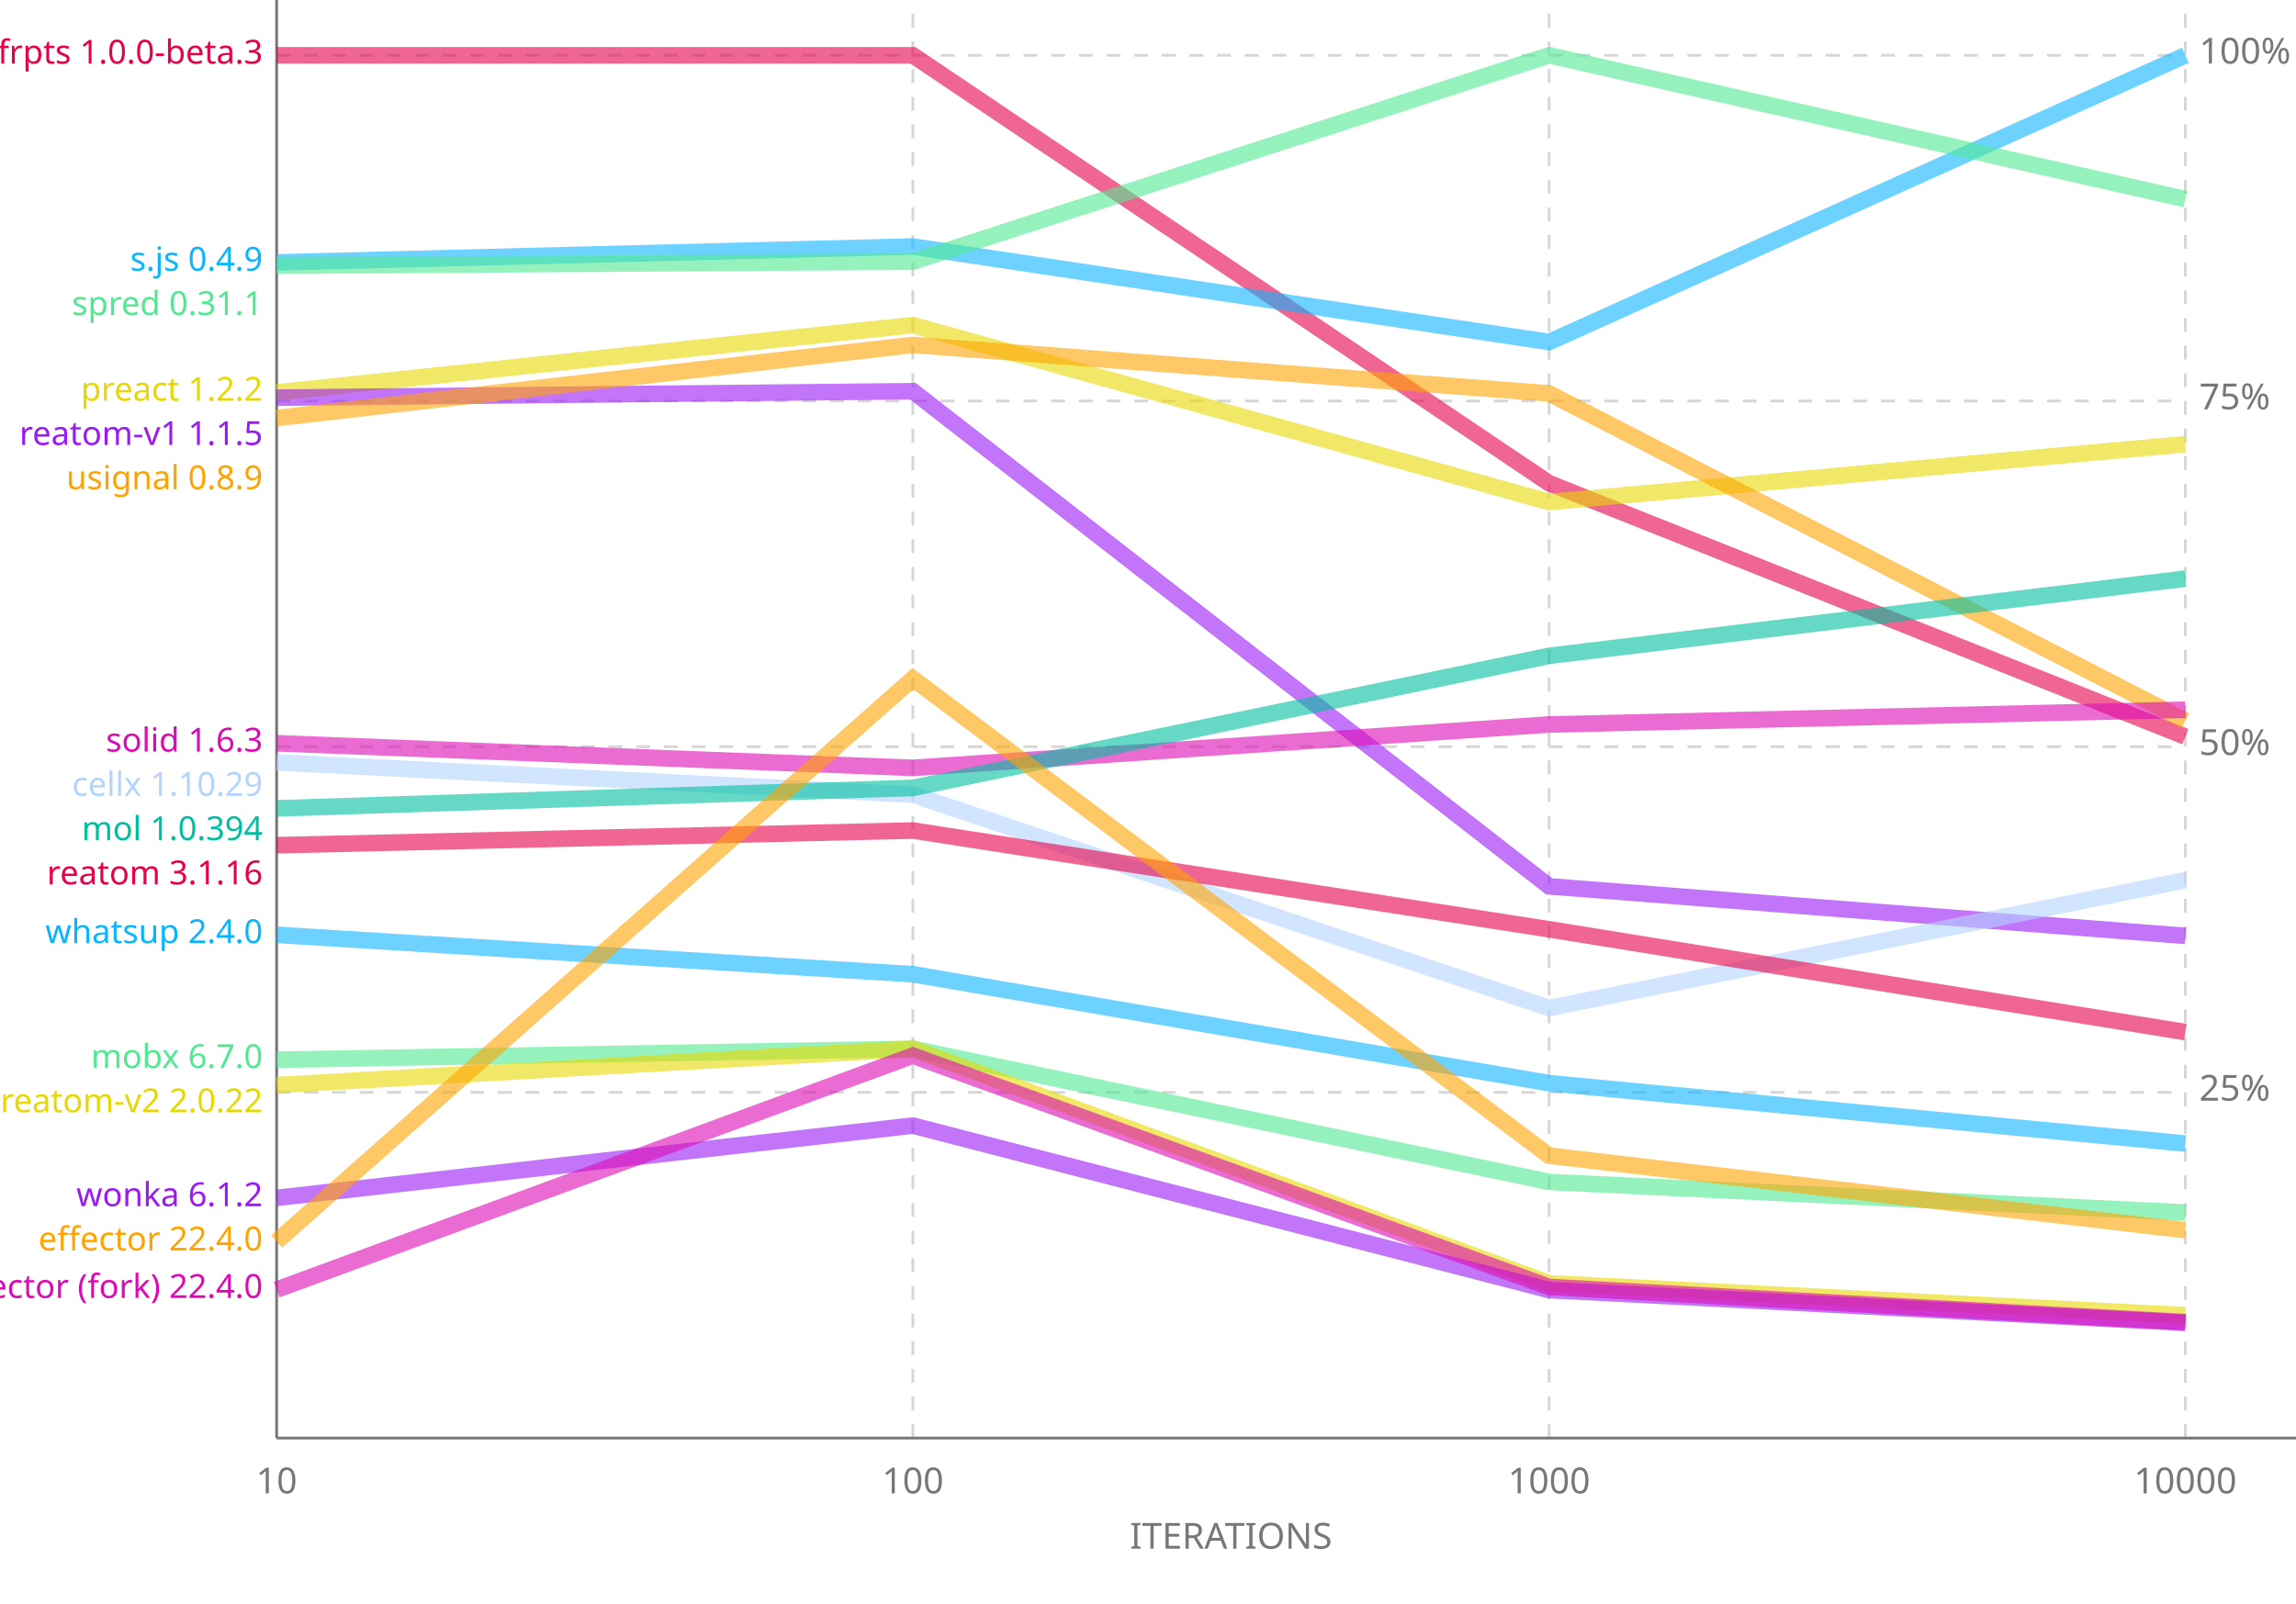
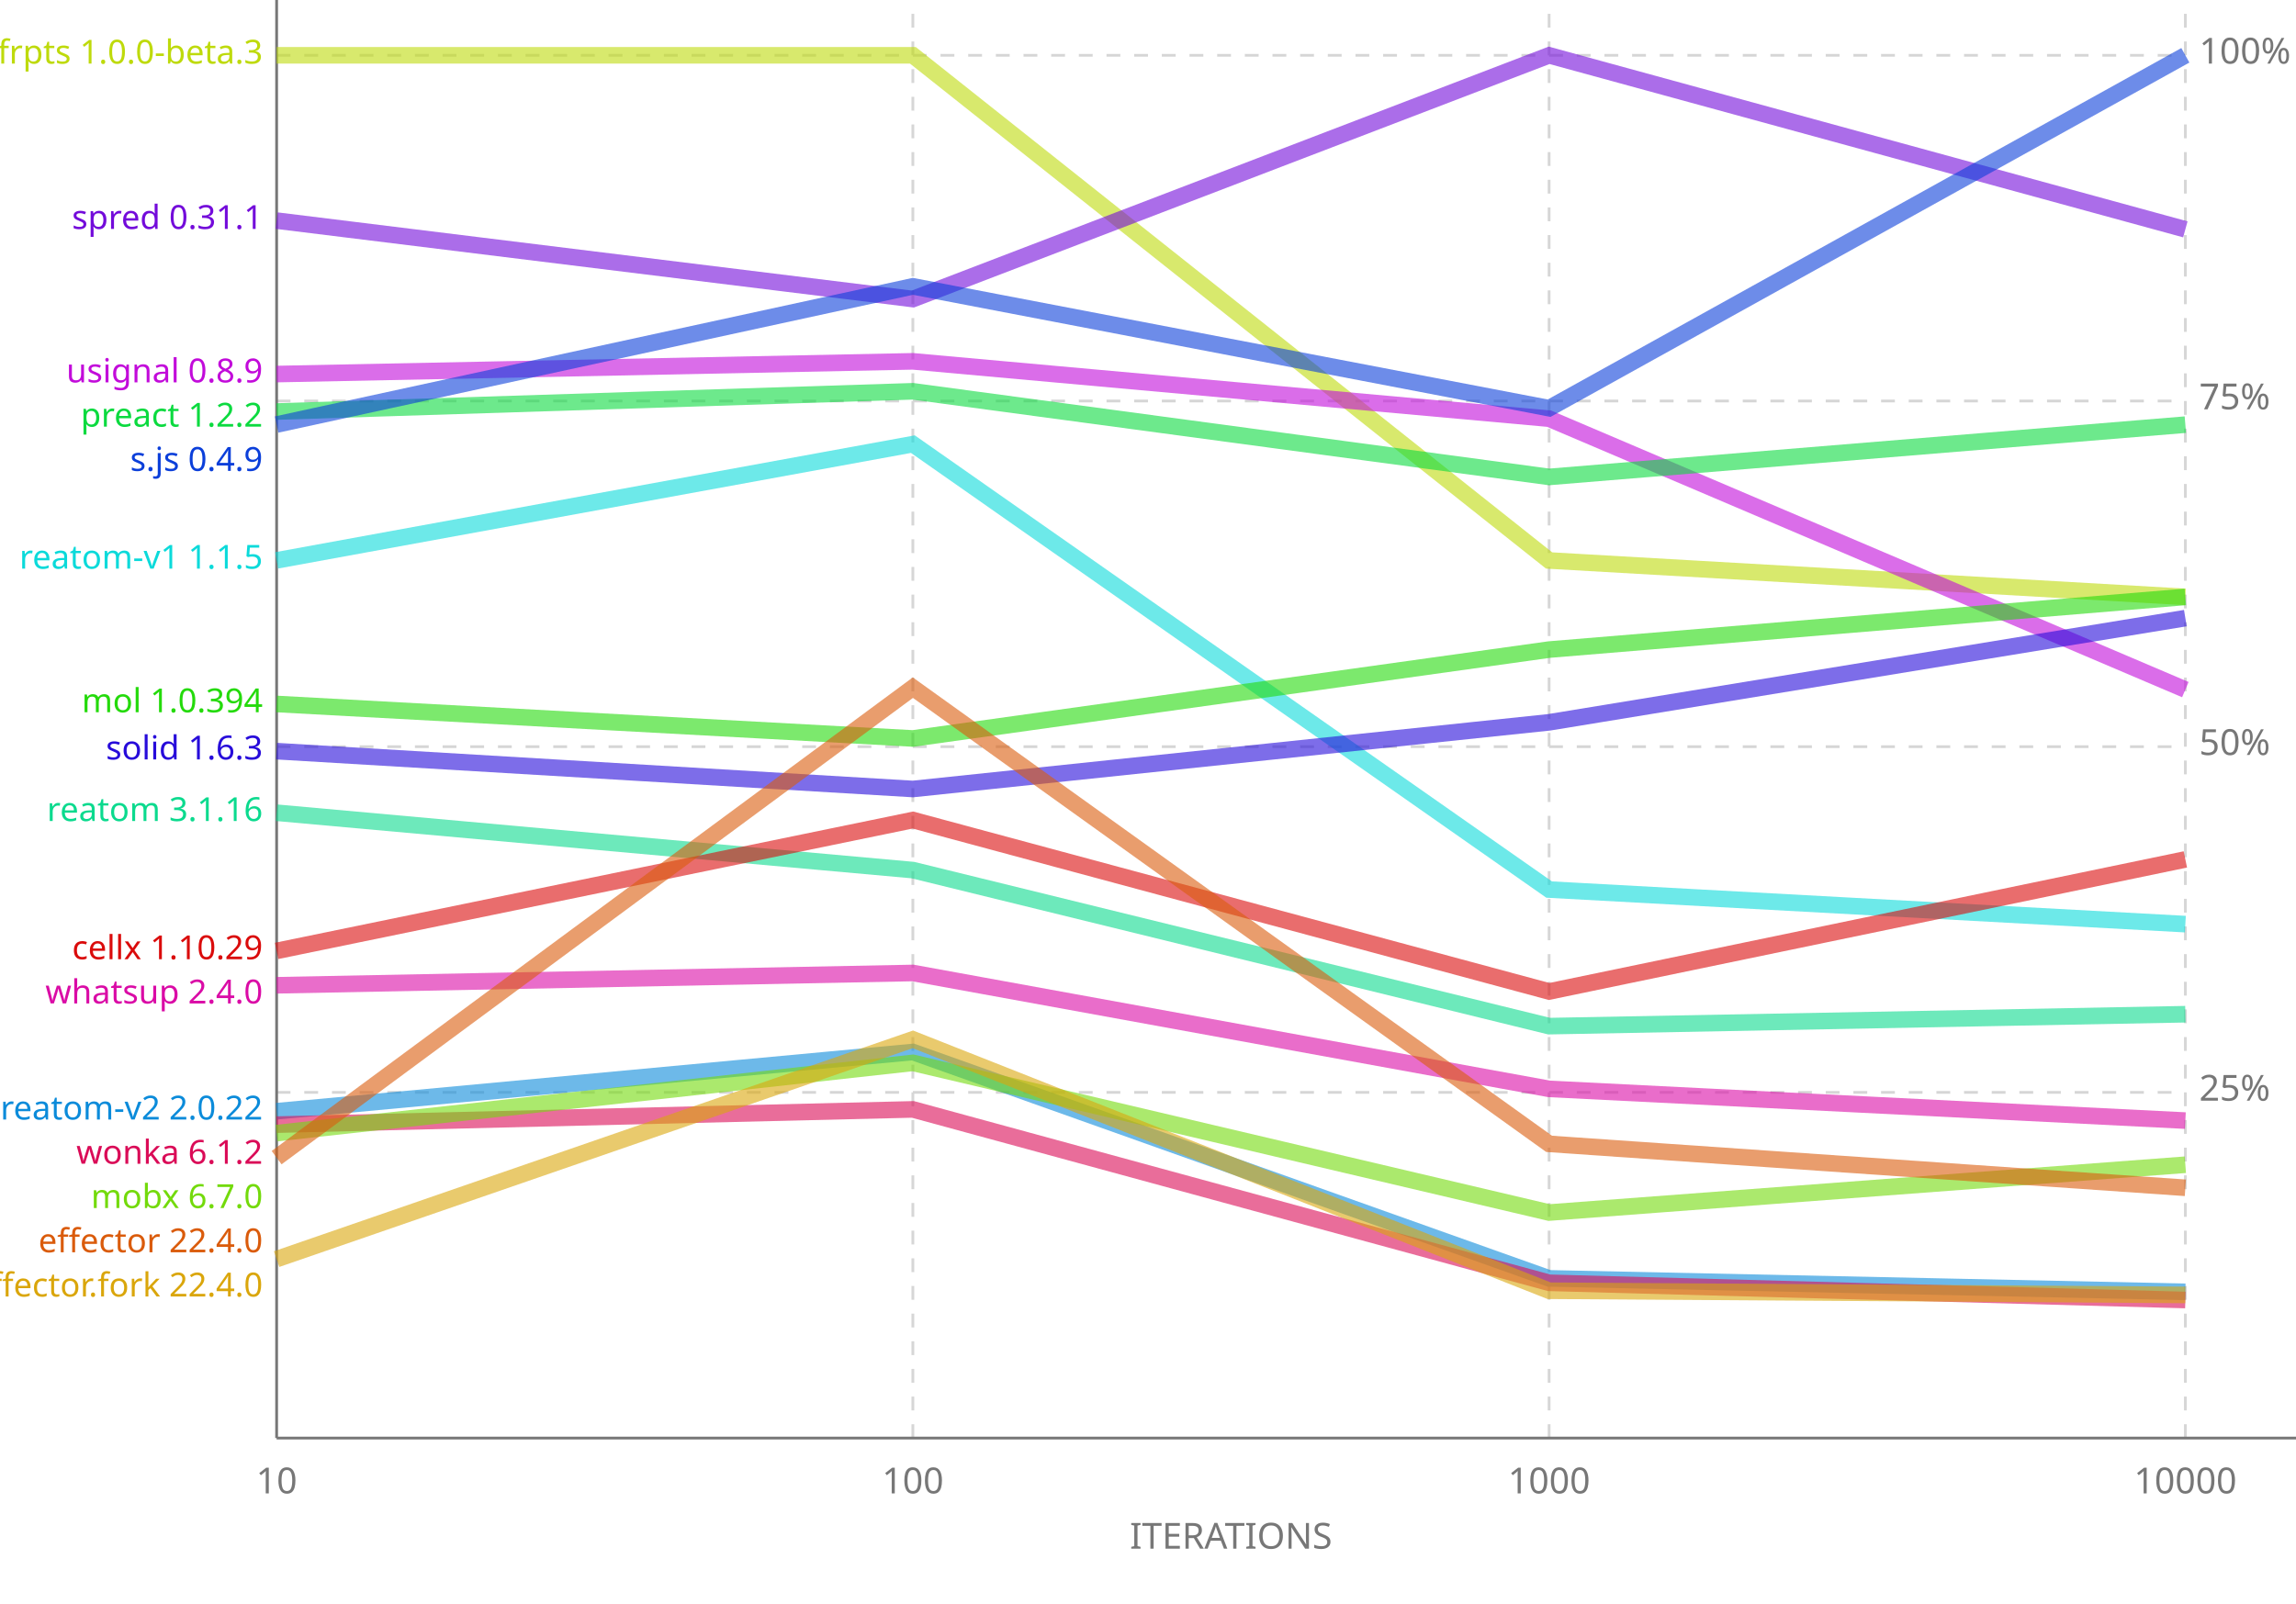
<svg xmlns="http://www.w3.org/2000/svg" id="bench-chart" viewBox="0 0 830 580">
  <style>
    #bench-chart .grid {
      stroke: #777777;
      stroke-width: 1;
    }

    #bench-chart .dashed {
      stroke: #777777;
      opacity: 0.3;
      stroke-width: 1;
      stroke-dasharray: 5, 5;
    }

    #bench-chart .labels {
      fill: #777777;
      font-size: 13px;
      font-family: sans-serif;
    }

    #bench-chart .x-labels {
      text-anchor: middle;
    }

    #bench-chart .y-labels {
      text-anchor: start;
    }

    #bench-chart .lib-label {
      font-size: 12px;
      font-family: sans-serif;
      text-anchor: end;
    }

    #bench-chart .line-med {
      stroke-width: 6;
      opacity: 0.6;
    }
  </style>
  <g class="grid">
    <line x1="100" y1="520" x2="830" y2="520" />
    <line x1="100" y1="520" x2="100" y2="0" />
  </g>
  <g class="dashed">
    <line x1="330" y1="520" x2="330" y2="0" />
    <line x1="560" y1="520" x2="560" y2="0" />
    <line x1="790" y1="520" x2="790" y2="0" />
    <line x1="100" y1="20" x2="790" y2="20" />
    <line x1="100" y1="145" x2="790" y2="145" />
    <line x1="100" y1="270" x2="790" y2="270" />
    <line x1="100" y1="395" x2="790" y2="395" />
  </g>
  <g class="labels x-labels">
    <text x="100" y="540">10</text>
    <text x="330" y="540">100</text>
    <text x="560" y="540">1000</text>
    <text x="790" y="540">10000</text>
    <text x="445" y="560">ITERATIONS</text>
  </g>
  <g class="labels y-labels">
    <text x="795" y="23">100%</text>
    <text x="795" y="148">75%</text>
    <text x="795" y="273">50%</text>
    <text x="795" y="398">25%</text>
  </g>
  <g>
-     <text class="lib-label" x="95" y="23" fill="#e60049">frpts 1.0.0-beta.3</text>
-     <polyline class="line-med" fill="none" stroke="#e60049" points="100,20 330,20 560,174.73 790,266.361" />
+     <text class="lib-label" x="95" y="23" fill="hsl(68, 90%, 45%)">frpts 1.0.0-beta.3</text>
+     <polyline class="line-med" fill="none" stroke="hsl(68, 90%, 45%)" points="100,20 330,20 560,202.668 790,215.844" />
  </g>
  <g>
-     <text class="lib-label" x="95" y="97.888" fill="#0bb4ff">s.js 0.4.9</text>
-     <polyline class="line-med" fill="none" stroke="#0bb4ff" points="100,94.888 330,89.139 560,123.666 790,20" />
+     <text class="lib-label" x="95" y="82.772" fill="hsl(270, 90%, 45%)">spred 0.31.1</text>
+     <polyline class="line-med" fill="none" stroke="hsl(270, 90%, 45%)" points="100,79.772 330,108.132 560,20 790,82.934" />
  </g>
  <g>
-     <text class="lib-label" x="95" y="113.888" fill="#50e991">spred 0.31.1</text>
-     <polyline class="line-med" fill="none" stroke="#50e991" points="100,96.094 330,94.602 560,20 790,72.014" />
+     <text class="lib-label" x="95" y="138.262" fill="hsl(293, 90%, 45%)">usignal 0.8.9</text>
+     <polyline class="line-med" fill="none" stroke="hsl(293, 90%, 45%)" points="100,135.262 330,130.657 560,151.394 790,249.359" />
  </g>
  <g>
-     <text class="lib-label" x="95" y="144.898" fill="#e6d800">preact 1.2.2</text>
-     <polyline class="line-med" fill="none" stroke="#e6d800" points="100,141.898 330,117.556 560,181.545 790,160.618" />
+     <text class="lib-label" x="95" y="154.262" fill="hsl(135, 90%, 45%)">preact 1.2.2</text>
+     <polyline class="line-med" fill="none" stroke="hsl(135, 90%, 45%)" points="100,148.811 330,141.491 560,172.456 790,153.553" />
  </g>
  <g>
-     <text class="lib-label" x="95" y="160.898" fill="#9b19f5">reatom-v1 1.1.5</text>
-     <polyline class="line-med" fill="none" stroke="#9b19f5" points="100,143.791 330,141.456 560,320.5 790,338.415" />
+     <text class="lib-label" x="95" y="170.262" fill="hsl(225, 90%, 45%)">s.js 0.4.9</text>
+     <polyline class="line-med" fill="none" stroke="hsl(225, 90%, 45%)" points="100,153.511 330,103.534 560,147.6 790,20" />
  </g>
  <g>
-     <text class="lib-label" x="95" y="176.898" fill="#ffa300">usignal 0.8.9</text>
-     <polyline class="line-med" fill="none" stroke="#ffa300" points="100,151.157 330,124.716 560,142.264 790,260.621" />
+     <text class="lib-label" x="95" y="205.628" fill="hsl(180, 90%, 45%)">reatom-v1 1.1.5</text>
+     <polyline class="line-med" fill="none" stroke="hsl(180, 90%, 45%)" points="100,202.628 330,160.599 560,321.657 790,334.165" />
  </g>
  <g>
-     <text class="lib-label" x="95" y="271.768" fill="#dc0ab4">solid 1.6.3</text>
-     <polyline class="line-med" fill="none" stroke="#dc0ab4" points="100,268.768 330,277.668 560,261.974 790,256.633" />
+     <text class="lib-label" x="95" y="257.553" fill="hsl(113, 90%, 45%)">mol 1.0.394</text>
+     <polyline class="line-med" fill="none" stroke="hsl(113, 90%, 45%)" points="100,254.553 330,267.026 560,234.889 790,215.843" />
  </g>
  <g>
-     <text class="lib-label" x="95" y="287.768" fill="#b3d4ff">cellx 1.10.29</text>
-     <polyline class="line-med" fill="none" stroke="#b3d4ff" points="100,275.694 330,287.355 560,364.519 790,318.253" />
+     <text class="lib-label" x="95" y="274.612" fill="hsl(248, 90%, 45%)">solid 1.6.3</text>
+     <polyline class="line-med" fill="none" stroke="hsl(248, 90%, 45%)" points="100,271.612 330,285.297 560,261.191 790,223.51" />
  </g>
  <g>
-     <text class="lib-label" x="95" y="303.768" fill="#00bfa0">mol 1.0.394</text>
-     <polyline class="line-med" fill="none" stroke="#00bfa0" points="100,292.322 330,284.903 560,237.145 790,209.227" />
+     <text class="lib-label" x="95" y="296.882" fill="hsl(158, 90%, 45%)">reatom 3.1.16</text>
+     <polyline class="line-med" fill="none" stroke="hsl(158, 90%, 45%)" points="100,293.882 330,314.623 560,371.048 790,366.741" />
  </g>
  <g>
-     <text class="lib-label" x="95" y="319.768" fill="#e60049">reatom 3.1.16</text>
-     <polyline class="line-med" fill="none" stroke="#e60049" points="100,305.639 330,300.322 560,336.036 790,373.202" />
+     <text class="lib-label" x="95" y="346.845" fill="hsl(0, 90%, 45%)">cellx 1.10.29</text>
+     <polyline class="line-med" fill="none" stroke="hsl(0, 90%, 45%)" points="100,343.845 330,296.52 560,358.52 790,310.766" />
  </g>
  <g>
-     <text class="lib-label" x="95" y="341.033" fill="#0bb4ff">whatsup 2.4.0</text>
-     <polyline class="line-med" fill="none" stroke="#0bb4ff" points="100,338.033 330,352.285 560,391.677 790,413.522" />
+     <text class="lib-label" x="95" y="362.845" fill="hsl(315, 90%, 45%)">whatsup 2.4.0</text>
+     <polyline class="line-med" fill="none" stroke="hsl(315, 90%, 45%)" points="100,356.277 330,351.826 560,393.733 790,405.203" />
  </g>
  <g>
-     <text class="lib-label" x="95" y="386.192" fill="#50e991">mobx 6.7.0</text>
-     <polyline class="line-med" fill="none" stroke="#50e991" points="100,383.192 330,379.241 560,427.384 790,438.443" />
+     <text class="lib-label" x="95" y="404.816" fill="hsl(203, 90%, 45%)">reatom-v2 2.0.22</text>
+     <polyline class="line-med" fill="none" stroke="hsl(203, 90%, 45%)" points="100,401.816 330,380.4 560,462.259 790,467.129" />
  </g>
  <g>
-     <text class="lib-label" x="95" y="402.192" fill="#e6d800">reatom-v2 2.0.22</text>
-     <polyline class="line-med" fill="none" stroke="#e6d800" points="100,392.356 330,379.235 560,464.034 790,475.573" />
+     <text class="lib-label" x="95" y="420.816" fill="hsl(338, 90%, 45%)">wonka 6.1.2</text>
+     <polyline class="line-med" fill="none" stroke="hsl(338, 90%, 45%)" points="100,406.666 330,401.155 560,463.859 790,470.081" />
  </g>
  <g>
-     <text class="lib-label" x="95" y="436.161" fill="#9b19f5">wonka 6.1.2</text>
-     <polyline class="line-med" fill="none" stroke="#9b19f5" points="100,433.161 330,407.012 560,466.494 790,478.336" />
+     <text class="lib-label" x="95" y="436.816" fill="hsl(90, 90%, 45%)">mobx 6.7.0</text>
+     <polyline class="line-med" fill="none" stroke="hsl(90, 90%, 45%)" points="100,409.735 330,384.329 560,438.452 790,421.166" />
  </g>
  <g>
-     <text class="lib-label" x="95" y="452.161" fill="#ffa300">effector 22.4.0</text>
-     <polyline class="line-med" fill="none" stroke="#ffa300" points="100,448.914 330,245.4 560,417.885 790,444.841" />
+     <text class="lib-label" x="95" y="452.816" fill="hsl(23, 90%, 45%)">effector 22.4.0</text>
+     <polyline class="line-med" fill="none" stroke="hsl(23, 90%, 45%)" points="100,418.603 330,248.657 560,413.612 790,429.504" />
  </g>
  <g>
-     <text class="lib-label" x="95" y="469.331" fill="#dc0ab4">effector (fork) 22.4.0</text>
-     <polyline class="line-med" fill="none" stroke="#dc0ab4" points="100,466.331 330,381.712 560,465.354 790,478.108" />
+     <text class="lib-label" x="95" y="468.816" fill="hsl(45, 90%, 45%)">effector.fork 22.4.0</text>
+     <polyline class="line-med" fill="none" stroke="hsl(45, 90%, 45%)" points="100,455.287 330,375.826 560,466.727 790,468.242" />
  </g>
</svg>
